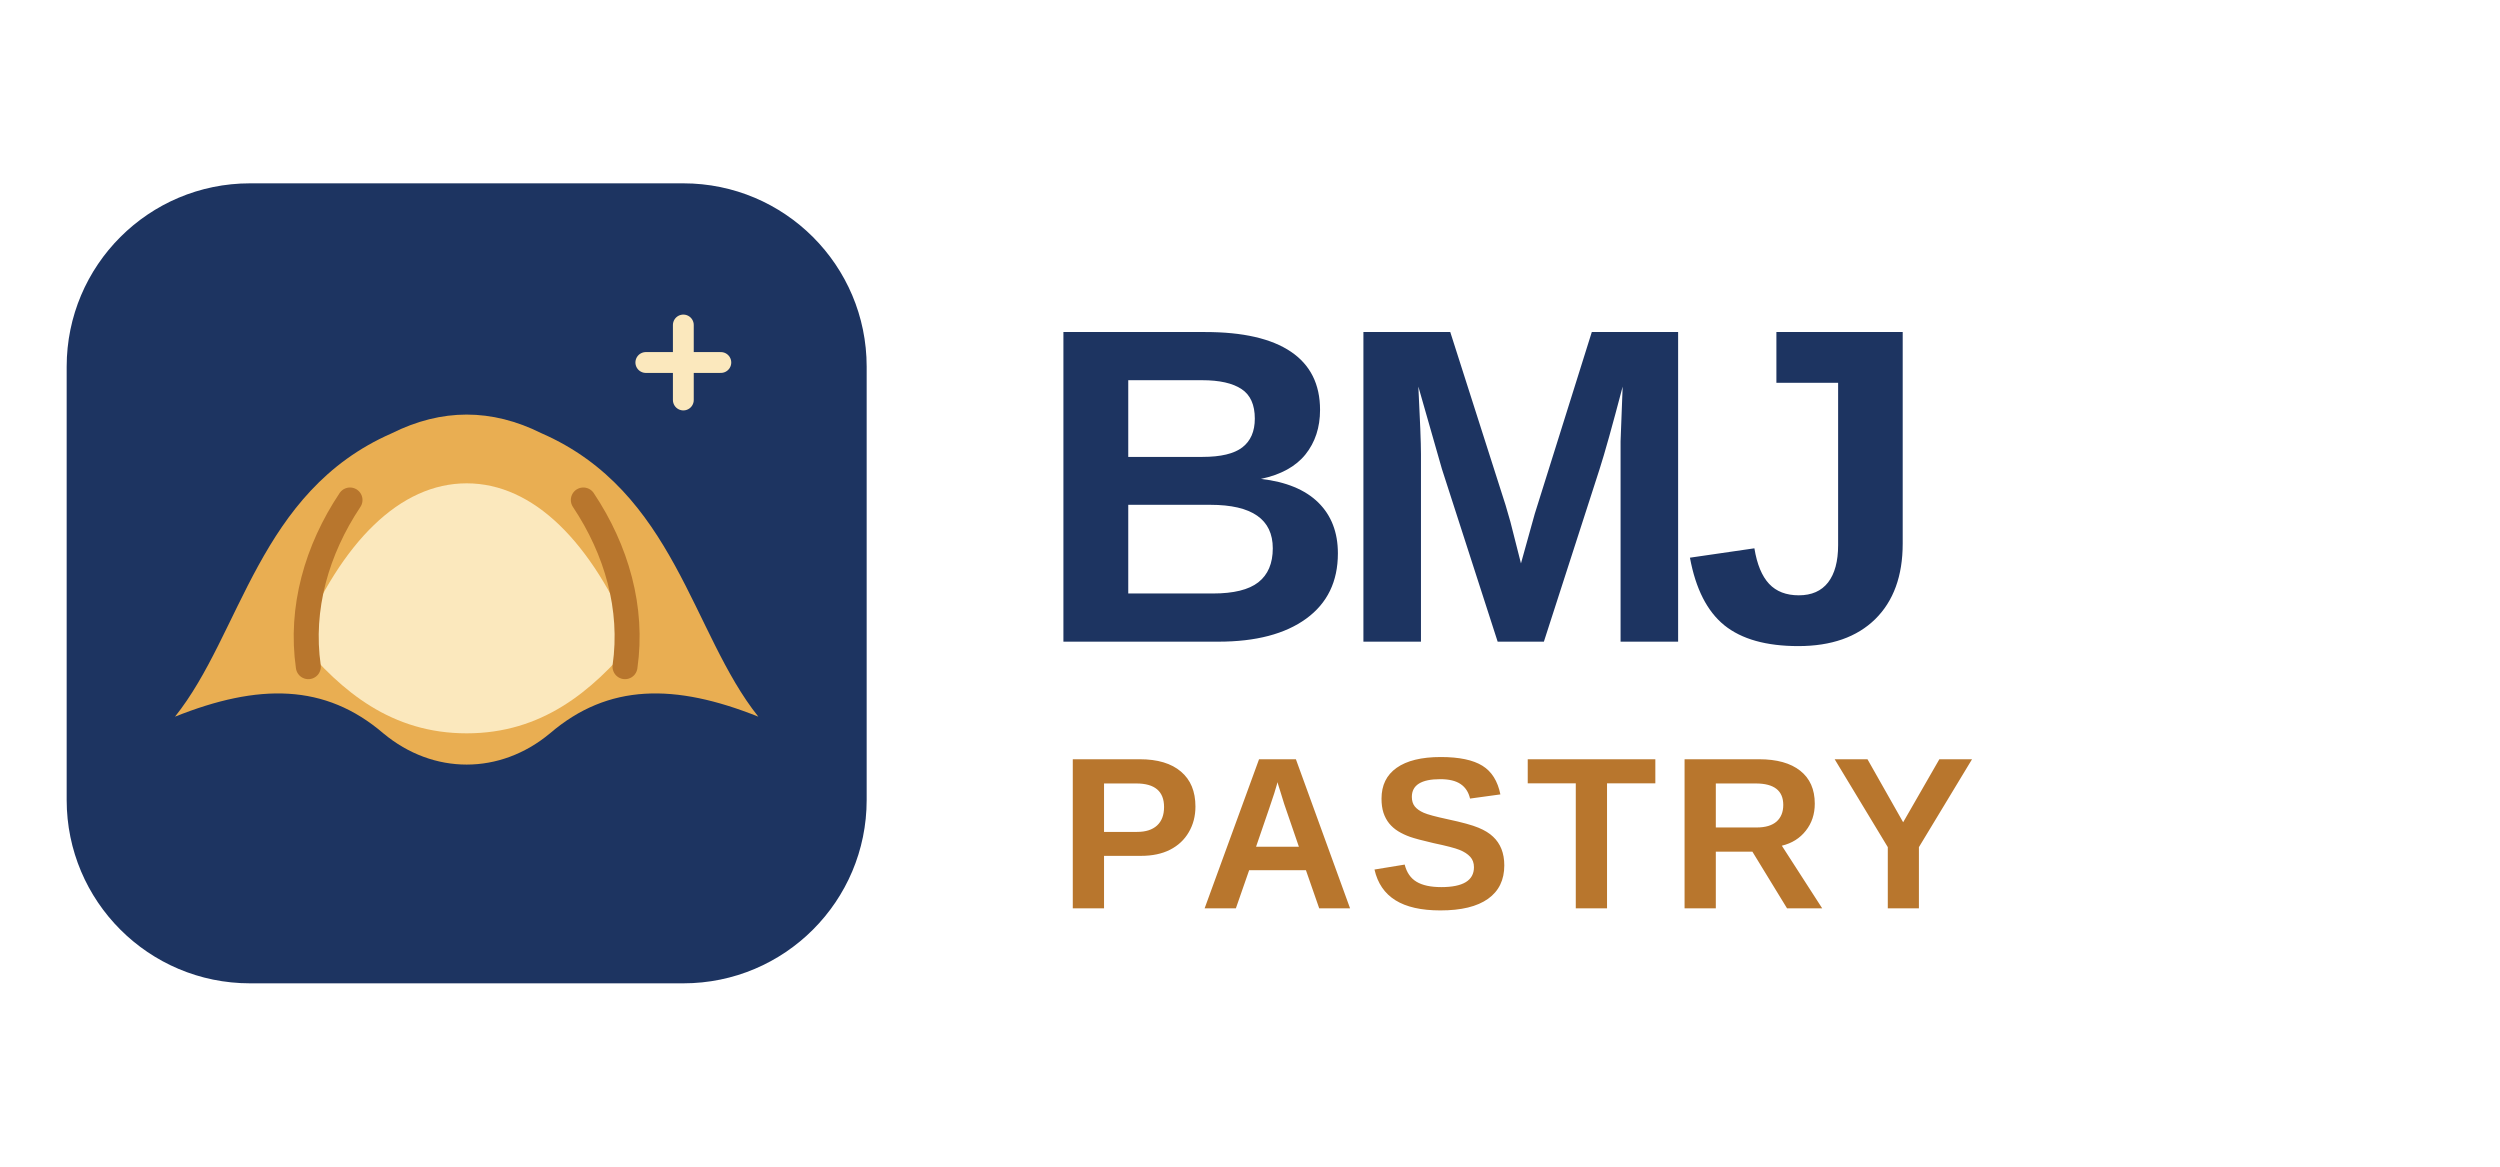
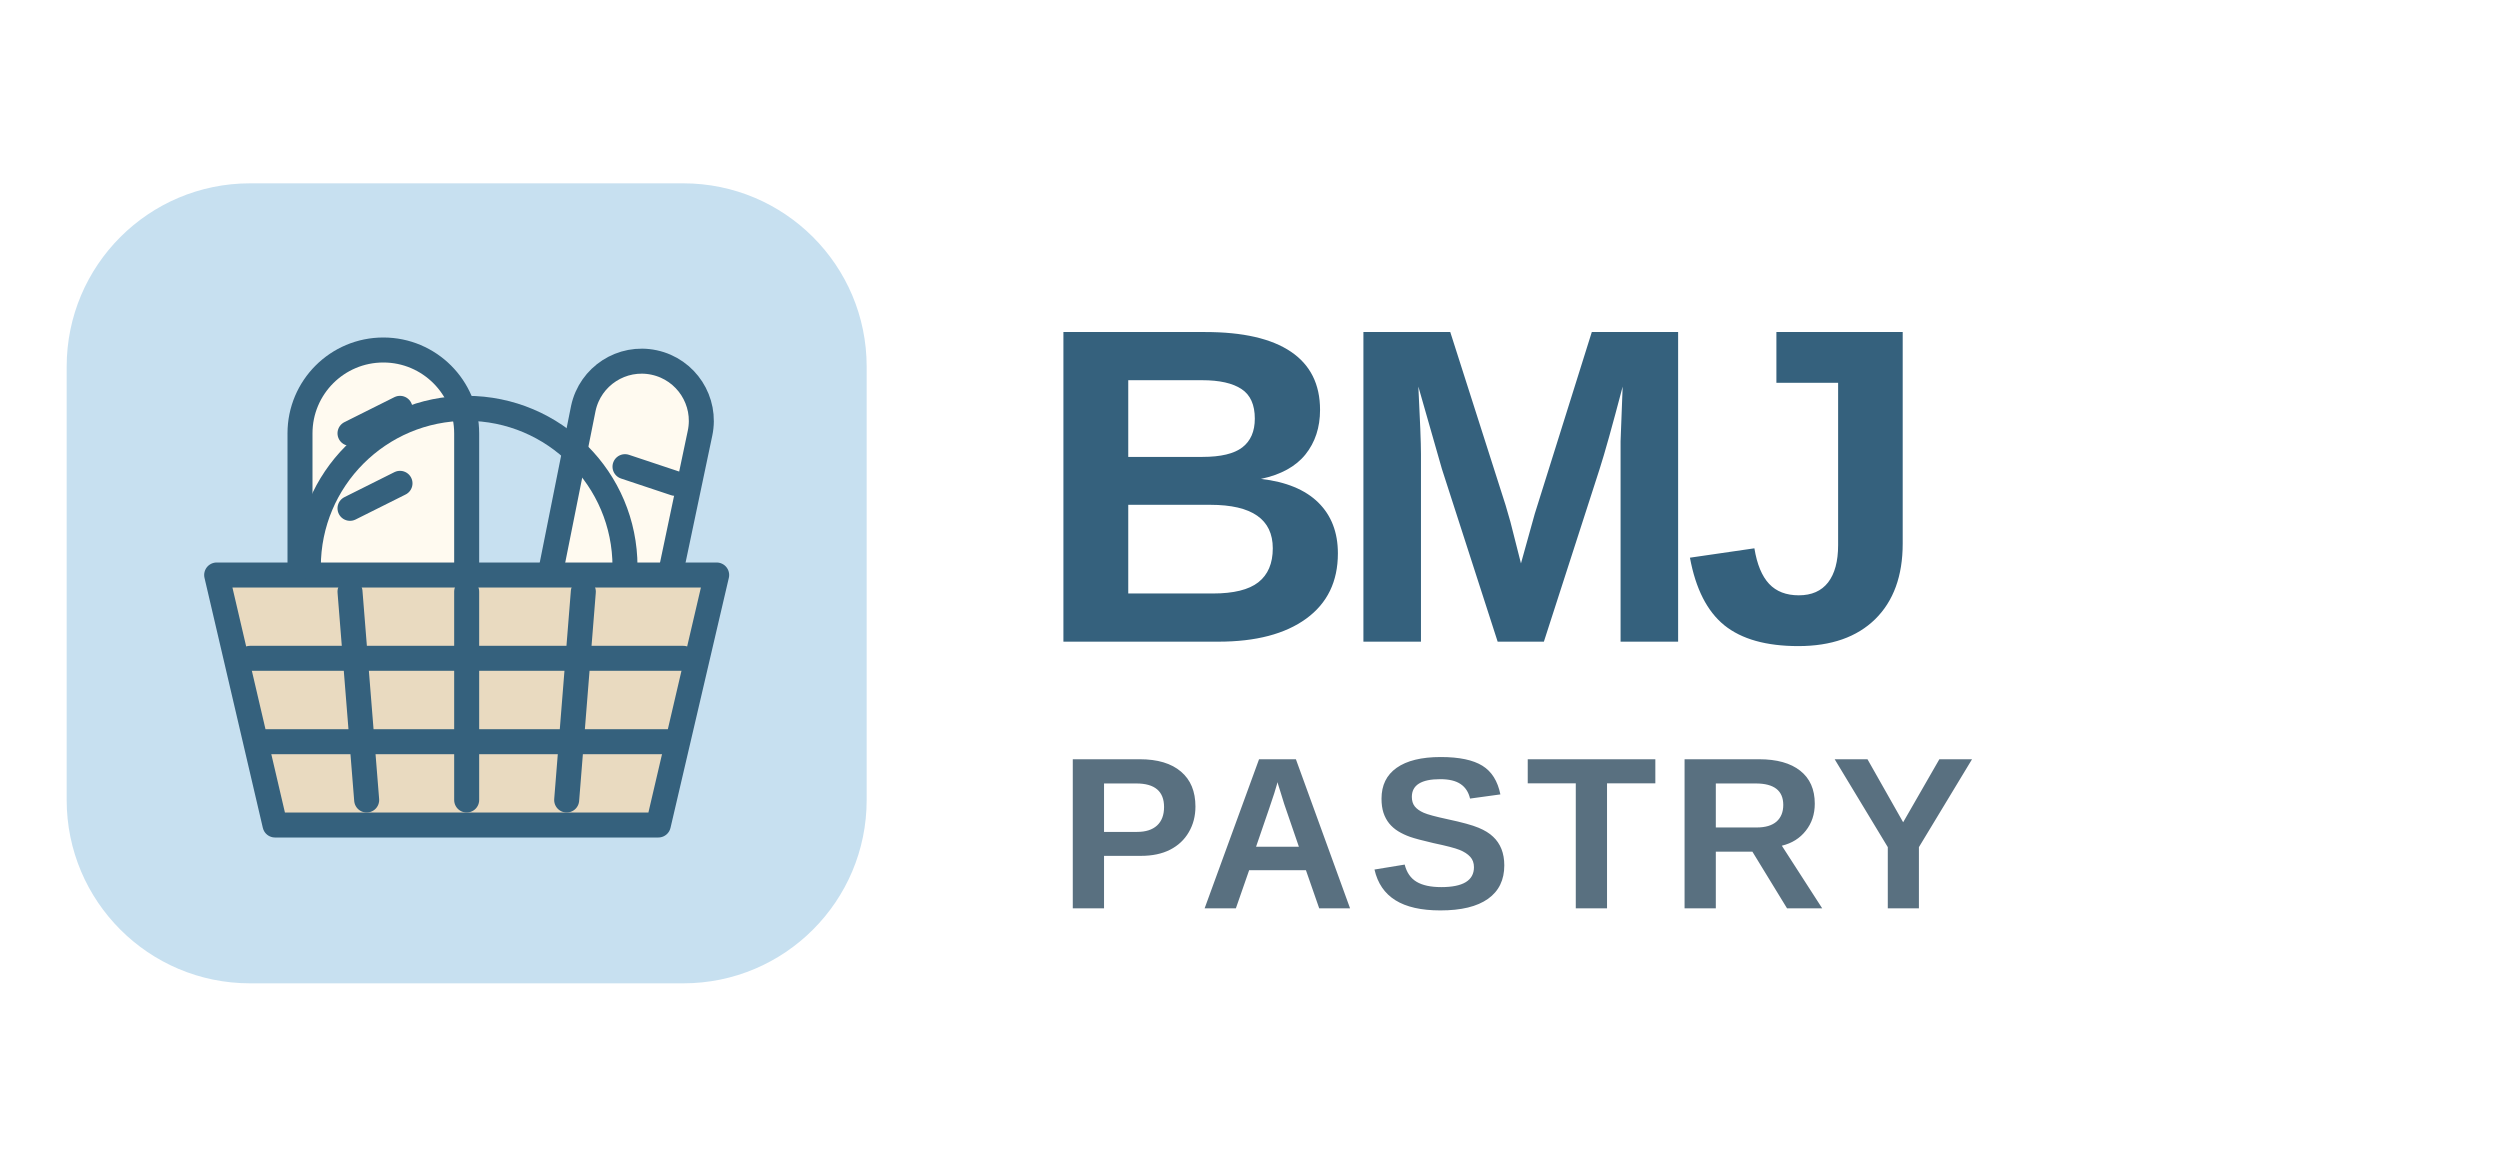
<svg xmlns="http://www.w3.org/2000/svg" viewBox="0 0 300 140" role="img" aria-labelledby="title desc">
  <g transform="translate(8 22)">
-     <rect width="96" height="96" rx="22" fill="#1D3461" />
-     <path d="M13 64c8-10 10-27 26-34 6-3 12-3 18 0 16 7 18 24 26 34-10-4-18-4-25 2-6 5-14 5-20 0-7-6-15-6-25-2Z" fill="#E9AE52" />
-     <path d="M28 55c5-12 12-19 20-19s15 7 20 19c-5 6-11 11-20 11s-15-5-20-11Z" fill="#FBE8BD" />
-     <path d="M34 38c-4 6-6 13-5 20M62 38c4 6 6 13 5 20" fill="none" stroke="#B8762D" stroke-width="3" stroke-linecap="round" />
-     <path d="M74 17v9m-4.5-4.5h9" fill="none" stroke="#FBE8BD" stroke-width="2.5" stroke-linecap="round" />
+     <rect width="96" height="96" rx="22" fill="#C7E0F0" />
+     <g stroke="#35617D" stroke-width="3" stroke-linecap="round" stroke-linejoin="round">
+       <path d="M28 48V30a10 10 0 0 1 20 0v18" fill="#FFFAF0" />
+       <path d="m58 47 4-20a7 7 0 0 1 14 3l-4 19" fill="#FFFAF0" />
+       <path d="m34 30 6-3m-6 12 6-3m27-2 6 2" fill="none" />
+       <path d="M18 47h60l-7 30H25l-7-30Z" fill="#E9DAC0" />
+       <path d="M29 46a19 19 0 0 1 38 0M22 57h52M24 67h48M34 49l2 25M48 49v25M62 49l-2 25" fill="none" />
+     </g>
  </g>
-   <text x="124" y="77" fill="#1D3461" font-family="Poppins, Arial, sans-serif" font-size="54" font-weight="800" letter-spacing="-3">BMJ</text>
-   <text x="127" y="109" fill="#B8762D" font-family="Poppins, Arial, sans-serif" font-size="26" font-weight="700" letter-spacing="1.5">PASTRY</text>
+   <text x="124" y="77" fill="#35617D" font-family="Poppins, Arial, sans-serif" font-size="54" font-weight="800" letter-spacing="-3">BMJ</text>
+   <text x="127" y="109" fill="#597080" font-family="Poppins, Arial, sans-serif" font-size="26" font-weight="700" letter-spacing="1.5">PASTRY</text>
</svg>
